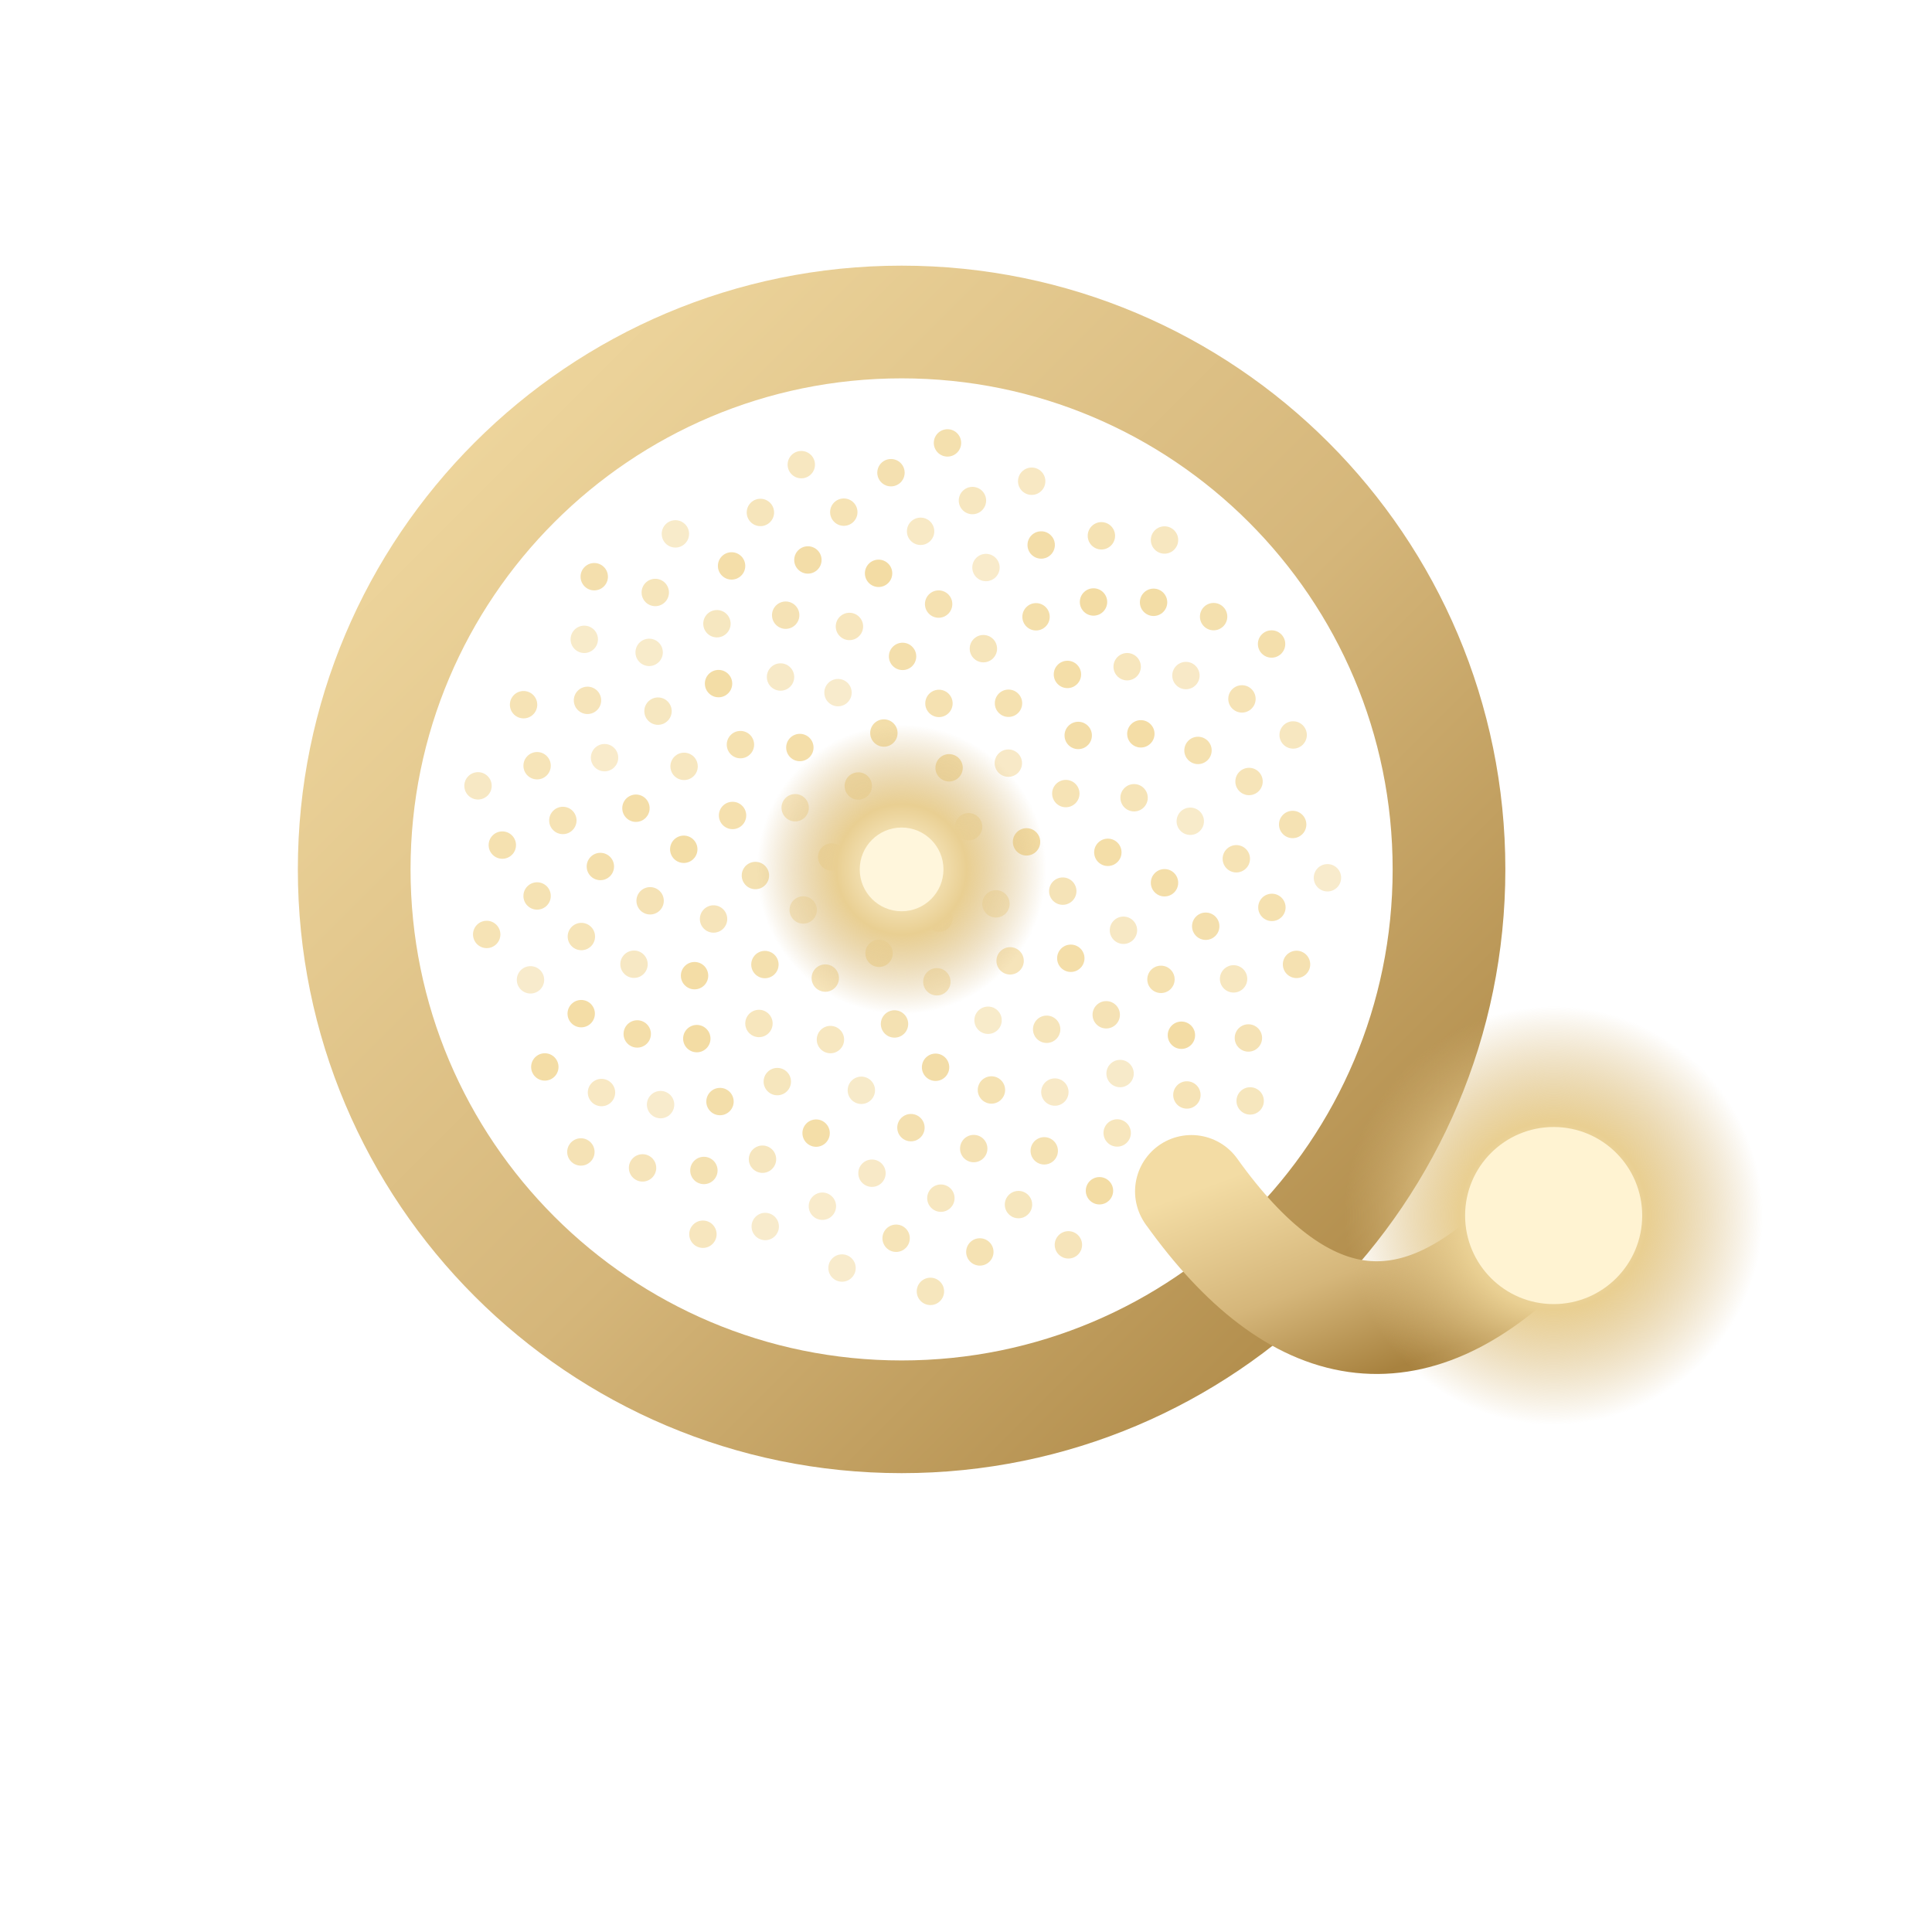
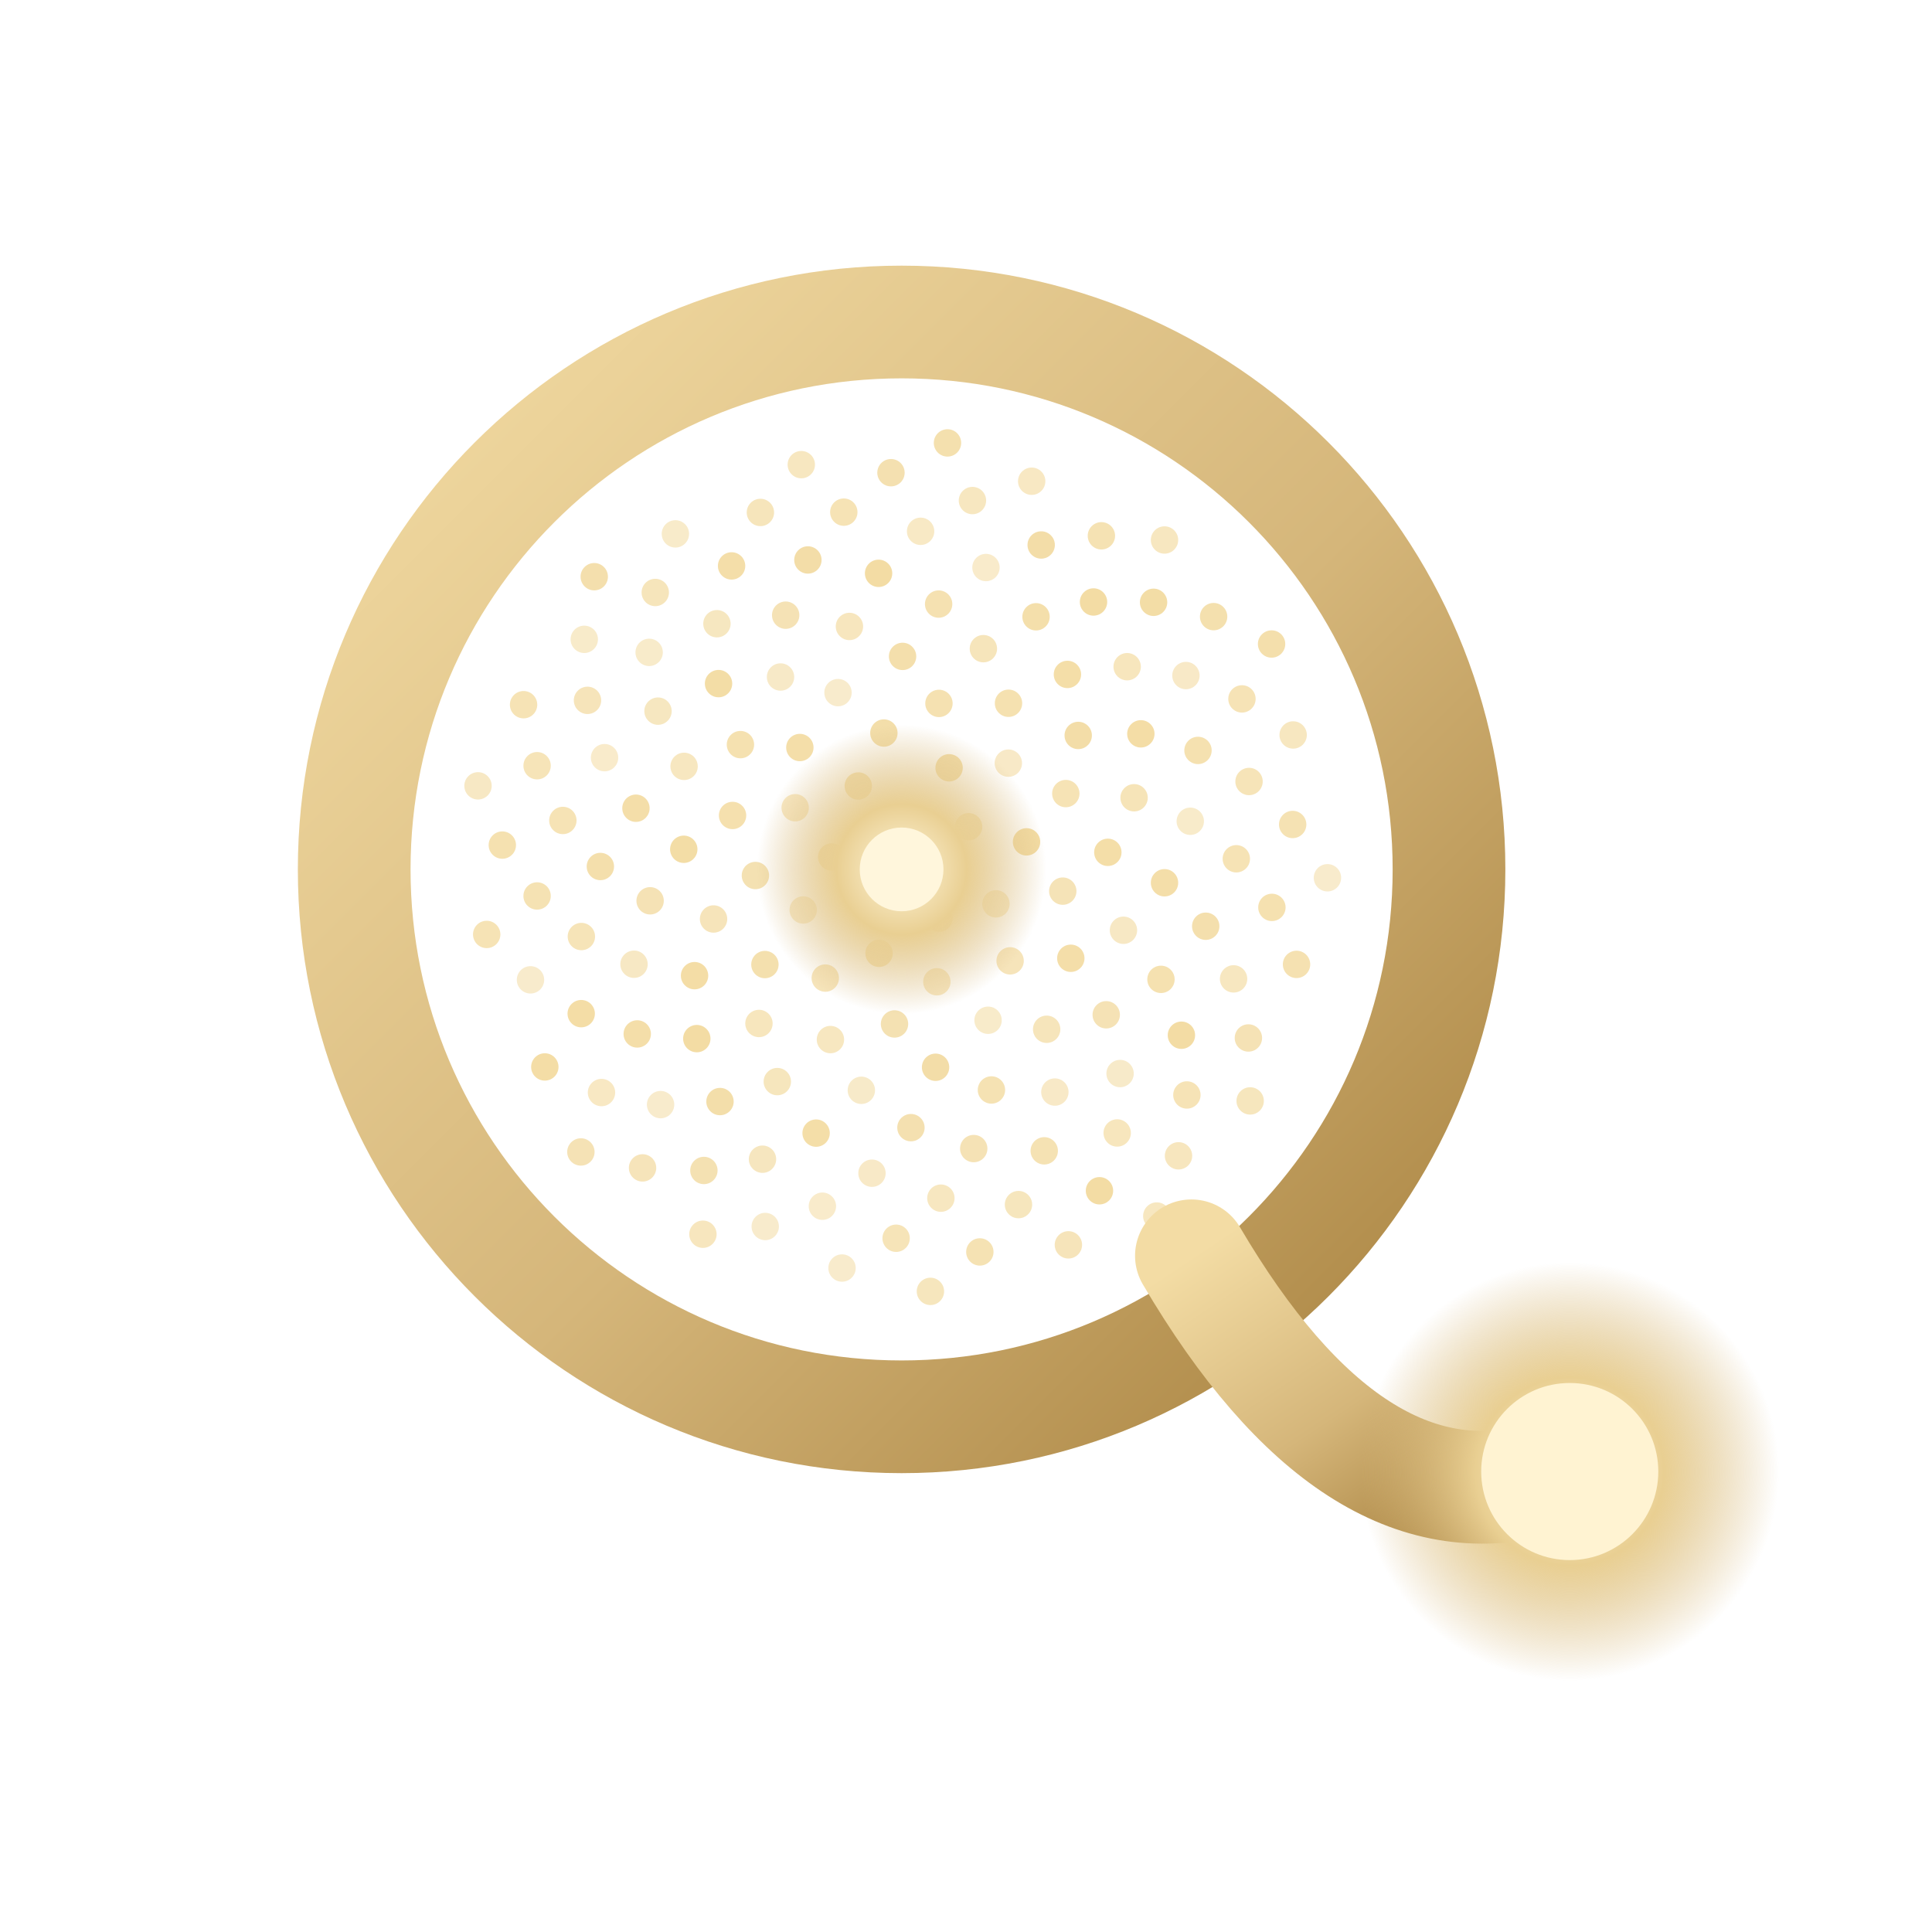
<svg xmlns="http://www.w3.org/2000/svg" viewBox="0 0 120 120">
  <defs>
    <linearGradient id="g" x1="0" y1="0" x2="1" y2="1">
      <stop offset="0" stop-color="#f3dca4" />
      <stop offset=".55" stop-color="#d5b67a" />
      <stop offset="1" stop-color="#a8823f" />
    </linearGradient>
    <radialGradient id="p">
      <stop offset="0" stop-color="#fff6dc" />
      <stop offset=".45" stop-color="#e9cf92" />
      <stop offset="1" stop-color="#d5b67a" stop-opacity="0" />
    </radialGradient>
  </defs>
  <circle cx="56" cy="54" r="34" fill="none" stroke="url(#g)" stroke-width="7" />
  <circle cx="58.32" cy="57.03" r="0.85" fill="#f3dca4" fill-opacity="0.66" />
  <circle cx="51.66" cy="53.23" r="0.85" fill="#f3dca4" fill-opacity="0.79" />
  <circle cx="60.16" cy="51.35" r="0.85" fill="#f3dca4" fill-opacity="0.72" />
  <circle cx="54.60" cy="59.21" r="0.85" fill="#f3dca4" fill-opacity="0.82" />
  <circle cx="53.31" cy="48.82" r="0.85" fill="#f3dca4" fill-opacity="0.83" />
  <circle cx="61.86" cy="56.14" r="0.85" fill="#f3dca4" fill-opacity="0.58" />
  <circle cx="49.89" cy="56.52" r="0.85" fill="#f3dca4" fill-opacity="0.56" />
  <circle cx="58.95" cy="47.69" r="0.85" fill="#f3dca4" fill-opacity="0.93" />
  <circle cx="58.19" cy="60.98" r="0.85" fill="#f3dca4" fill-opacity="0.67" />
  <circle cx="49.39" cy="50.17" r="0.85" fill="#f3dca4" fill-opacity="0.66" />
  <circle cx="63.76" cy="52.29" r="0.85" fill="#f3dca4" fill-opacity="1.00" />
  <circle cx="51.26" cy="60.75" r="0.85" fill="#f3dca4" fill-opacity="0.76" />
  <circle cx="54.90" cy="45.53" r="0.85" fill="#f3dca4" fill-opacity="0.93" />
  <circle cx="62.74" cy="59.68" r="0.85" fill="#f3dca4" fill-opacity="0.76" />
  <circle cx="46.92" cy="54.38" r="0.85" fill="#f3dca4" fill-opacity="0.84" />
  <circle cx="62.63" cy="47.40" r="0.85" fill="#f3dca4" fill-opacity="0.62" />
  <circle cx="55.56" cy="63.60" r="0.85" fill="#f3dca4" fill-opacity="0.84" />
  <circle cx="49.68" cy="46.43" r="0.85" fill="#f3dca4" fill-opacity="0.94" />
  <circle cx="66.01" cy="55.35" r="0.85" fill="#f3dca4" fill-opacity="0.79" />
  <circle cx="47.51" cy="59.91" r="0.85" fill="#f3dca4" fill-opacity="0.88" />
  <circle cx="58.32" cy="43.69" r="0.85" fill="#f3dca4" fill-opacity="0.85" />
  <circle cx="61.37" cy="63.37" r="0.85" fill="#f3dca4" fill-opacity="0.58" />
  <circle cx="45.50" cy="50.65" r="0.85" fill="#f3dca4" fill-opacity="0.89" />
  <circle cx="66.20" cy="49.29" r="0.85" fill="#f3dca4" fill-opacity="0.82" />
  <circle cx="51.58" cy="64.57" r="0.85" fill="#f3dca4" fill-opacity="0.69" />
  <circle cx="52.05" cy="43.02" r="0.85" fill="#f3dca4" fill-opacity="0.56" />
  <circle cx="66.51" cy="59.52" r="0.85" fill="#f3dca4" fill-opacity="0.94" />
  <circle cx="44.32" cy="57.08" r="0.85" fill="#f3dca4" fill-opacity="0.76" />
  <circle cx="62.64" cy="43.68" r="0.85" fill="#f3dca4" fill-opacity="0.87" />
  <circle cx="58.11" cy="66.29" r="0.85" fill="#f3dca4" fill-opacity="0.95" />
  <circle cx="45.99" cy="46.25" r="0.85" fill="#f3dca4" fill-opacity="0.87" />
  <circle cx="68.81" cy="52.94" r="0.85" fill="#f3dca4" fill-opacity="0.96" />
  <circle cx="47.14" cy="63.57" r="0.85" fill="#f3dca4" fill-opacity="0.73" />
  <circle cx="56.06" cy="40.77" r="0.85" fill="#f3dca4" fill-opacity="0.91" />
  <circle cx="65.01" cy="63.93" r="0.85" fill="#f3dca4" fill-opacity="0.75" />
  <circle cx="42.47" cy="52.75" r="0.85" fill="#f3dca4" fill-opacity="0.97" />
  <circle cx="66.97" cy="45.68" r="0.85" fill="#f3dca4" fill-opacity="0.95" />
  <circle cx="53.50" cy="67.72" r="0.85" fill="#f3dca4" fill-opacity="0.59" />
  <circle cx="48.48" cy="42.05" r="0.85" fill="#f3dca4" fill-opacity="0.61" />
  <circle cx="69.78" cy="57.78" r="0.85" fill="#f3dca4" fill-opacity="0.65" />
  <circle cx="43.14" cy="60.60" r="0.85" fill="#f3dca4" fill-opacity="0.98" />
  <circle cx="61.08" cy="40.29" r="0.85" fill="#f3dca4" fill-opacity="0.75" />
  <circle cx="61.58" cy="67.70" r="0.85" fill="#f3dca4" fill-opacity="0.83" />
  <circle cx="42.49" cy="47.60" r="0.85" fill="#f3dca4" fill-opacity="0.69" />
  <circle cx="70.44" cy="49.55" r="0.85" fill="#f3dca4" fill-opacity="0.78" />
  <circle cx="48.28" cy="67.18" r="0.85" fill="#f3dca4" fill-opacity="0.72" />
  <circle cx="52.76" cy="38.91" r="0.85" fill="#f3dca4" fill-opacity="0.71" />
  <circle cx="68.71" cy="63.03" r="0.85" fill="#f3dca4" fill-opacity="0.81" />
  <circle cx="40.38" cy="55.95" r="0.85" fill="#f3dca4" fill-opacity="0.81" />
  <circle cx="66.30" cy="41.89" r="0.85" fill="#f3dca4" fill-opacity="0.96" />
  <circle cx="56.58" cy="70.04" r="0.85" fill="#f3dca4" fill-opacity="0.86" />
  <circle cx="44.63" cy="42.46" r="0.85" fill="#f3dca4" fill-opacity="0.97" />
  <circle cx="72.33" cy="54.83" r="0.85" fill="#f3dca4" fill-opacity="0.94" />
  <circle cx="43.28" cy="64.51" r="0.85" fill="#f3dca4" fill-opacity="1.00" />
  <circle cx="58.30" cy="37.52" r="0.85" fill="#f3dca4" fill-opacity="0.85" />
  <circle cx="65.52" cy="67.83" r="0.85" fill="#f3dca4" fill-opacity="0.62" />
  <circle cx="39.50" cy="50.20" r="0.85" fill="#f3dca4" fill-opacity="0.94" />
  <circle cx="70.86" cy="45.58" r="0.85" fill="#f3dca4" fill-opacity="0.98" />
  <circle cx="50.69" cy="70.38" r="0.85" fill="#f3dca4" fill-opacity="0.96" />
  <circle cx="48.80" cy="38.21" r="0.85" fill="#f3dca4" fill-opacity="0.81" />
  <circle cx="72.11" cy="60.83" r="0.85" fill="#f3dca4" fill-opacity="0.87" />
  <circle cx="39.38" cy="59.89" r="0.85" fill="#f3dca4" fill-opacity="0.65" />
  <circle cx="64.35" cy="38.31" r="0.85" fill="#f3dca4" fill-opacity="0.92" />
  <circle cx="60.48" cy="71.34" r="0.85" fill="#f3dca4" fill-opacity="0.81" />
  <circle cx="40.87" cy="44.17" r="0.85" fill="#f3dca4" fill-opacity="0.68" />
  <circle cx="73.93" cy="51.01" r="0.85" fill="#f3dca4" fill-opacity="0.58" />
  <circle cx="44.72" cy="68.42" r="0.85" fill="#f3dca4" fill-opacity="0.93" />
  <circle cx="54.57" cy="35.61" r="0.85" fill="#f3dca4" fill-opacity="1.00" />
  <circle cx="69.57" cy="66.68" r="0.85" fill="#f3dca4" fill-opacity="0.59" />
  <circle cx="37.29" cy="53.82" r="0.85" fill="#f3dca4" fill-opacity="0.91" />
  <circle cx="70.01" cy="41.41" r="0.85" fill="#f3dca4" fill-opacity="0.73" />
  <circle cx="54.16" cy="72.87" r="0.85" fill="#f3dca4" fill-opacity="0.62" />
  <circle cx="44.53" cy="38.74" r="0.85" fill="#f3dca4" fill-opacity="0.68" />
  <circle cx="74.89" cy="57.53" r="0.85" fill="#f3dca4" fill-opacity="0.90" />
  <circle cx="39.58" cy="64.22" r="0.85" fill="#f3dca4" fill-opacity="0.94" />
  <circle cx="61.24" cy="35.25" r="0.85" fill="#f3dca4" fill-opacity="0.57" />
  <circle cx="64.86" cy="71.48" r="0.85" fill="#f3dca4" fill-opacity="0.83" />
  <circle cx="37.55" cy="47.06" r="0.85" fill="#f3dca4" fill-opacity="0.57" />
  <circle cx="74.41" cy="46.61" r="0.85" fill="#f3dca4" fill-opacity="0.87" />
  <circle cx="47.36" cy="72.00" r="0.85" fill="#f3dca4" fill-opacity="0.70" />
  <circle cx="50.18" cy="34.78" r="0.85" fill="#f3dca4" fill-opacity="0.95" />
  <circle cx="73.38" cy="64.30" r="0.85" fill="#f3dca4" fill-opacity="0.99" />
  <circle cx="36.11" cy="58.17" r="0.85" fill="#f3dca4" fill-opacity="0.78" />
  <circle cx="67.92" cy="37.39" r="0.85" fill="#f3dca4" fill-opacity="1.00" />
  <circle cx="58.44" cy="74.42" r="0.85" fill="#f3dca4" fill-opacity="0.69" />
  <circle cx="40.32" cy="40.52" r="0.85" fill="#f3dca4" fill-opacity="0.58" />
  <circle cx="76.79" cy="53.34" r="0.85" fill="#f3dca4" fill-opacity="0.82" />
  <circle cx="41.03" cy="68.61" r="0.85" fill="#f3dca4" fill-opacity="0.56" />
  <circle cx="57.18" cy="33.00" r="0.85" fill="#f3dca4" fill-opacity="0.64" />
  <circle cx="69.39" cy="70.37" r="0.85" fill="#f3dca4" fill-opacity="0.73" />
  <circle cx="34.96" cy="50.96" r="0.85" fill="#f3dca4" fill-opacity="0.82" />
  <circle cx="73.66" cy="41.96" r="0.85" fill="#f3dca4" fill-opacity="0.62" />
  <circle cx="51.08" cy="74.92" r="0.85" fill="#f3dca4" fill-opacity="0.57" />
  <circle cx="45.44" cy="35.15" r="0.85" fill="#f3dca4" fill-opacity="0.94" />
  <circle cx="76.62" cy="60.80" r="0.85" fill="#f3dca4" fill-opacity="0.69" />
  <circle cx="36.10" cy="62.96" r="0.85" fill="#f3dca4" fill-opacity="0.98" />
  <circle cx="64.67" cy="33.85" r="0.85" fill="#f3dca4" fill-opacity="0.95" />
  <circle cx="63.26" cy="74.82" r="0.85" fill="#f3dca4" fill-opacity="0.72" />
  <circle cx="36.49" cy="43.50" r="0.85" fill="#f3dca4" fill-opacity="0.76" />
  <circle cx="77.58" cy="48.54" r="0.85" fill="#f3dca4" fill-opacity="0.78" />
  <circle cx="43.72" cy="72.70" r="0.85" fill="#f3dca4" fill-opacity="0.84" />
  <circle cx="52.41" cy="31.81" r="0.85" fill="#f3dca4" fill-opacity="0.82" />
  <circle cx="73.72" cy="68.01" r="0.85" fill="#f3dca4" fill-opacity="0.80" />
  <circle cx="33.36" cy="55.65" r="0.85" fill="#f3dca4" fill-opacity="0.83" />
  <circle cx="71.65" cy="37.41" r="0.85" fill="#f3dca4" fill-opacity="0.97" />
  <circle cx="55.66" cy="76.91" r="0.85" fill="#f3dca4" fill-opacity="0.78" />
  <circle cx="40.70" cy="36.80" r="0.85" fill="#f3dca4" fill-opacity="0.74" />
  <circle cx="79.00" cy="56.36" r="0.85" fill="#f3dca4" fill-opacity="0.87" />
  <circle cx="37.36" cy="67.86" r="0.85" fill="#f3dca4" fill-opacity="0.66" />
  <circle cx="60.40" cy="31.09" r="0.85" fill="#f3dca4" fill-opacity="0.69" />
  <circle cx="68.29" cy="73.96" r="0.85" fill="#f3dca4" fill-opacity="0.99" />
  <circle cx="33.36" cy="47.56" r="0.85" fill="#f3dca4" fill-opacity="0.78" />
  <circle cx="77.14" cy="43.41" r="0.85" fill="#f3dca4" fill-opacity="0.80" />
  <circle cx="47.53" cy="76.18" r="0.85" fill="#f3dca4" fill-opacity="0.56" />
  <circle cx="47.23" cy="31.83" r="0.85" fill="#f3dca4" fill-opacity="0.74" />
  <circle cx="77.54" cy="64.47" r="0.85" fill="#f3dca4" fill-opacity="0.81" />
  <circle cx="32.95" cy="60.86" r="0.85" fill="#f3dca4" fill-opacity="0.56" />
  <circle cx="68.41" cy="33.28" r="0.85" fill="#f3dca4" fill-opacity="0.83" />
  <circle cx="60.86" cy="77.76" r="0.85" fill="#f3dca4" fill-opacity="0.83" />
  <circle cx="36.29" cy="39.71" r="0.85" fill="#f3dca4" fill-opacity="0.58" />
  <circle cx="80.29" cy="51.21" r="0.85" fill="#f3dca4" fill-opacity="0.83" />
  <circle cx="39.91" cy="72.54" r="0.85" fill="#f3dca4" fill-opacity="0.76" />
  <circle cx="55.34" cy="29.36" r="0.85" fill="#f3dca4" fill-opacity="0.86" />
  <circle cx="73.20" cy="71.79" r="0.85" fill="#f3dca4" fill-opacity="0.71" />
  <circle cx="31.20" cy="52.49" r="0.85" fill="#f3dca4" fill-opacity="0.87" />
  <circle cx="75.38" cy="38.30" r="0.85" fill="#f3dca4" fill-opacity="0.88" />
  <circle cx="52.30" cy="78.76" r="0.85" fill="#f3dca4" fill-opacity="0.56" />
  <circle cx="41.95" cy="33.16" r="0.85" fill="#f3dca4" fill-opacity="0.58" />
  <circle cx="80.53" cy="59.90" r="0.85" fill="#f3dca4" fill-opacity="0.85" />
  <circle cx="33.84" cy="66.27" r="0.85" fill="#f3dca4" fill-opacity="0.98" />
  <circle cx="64.08" cy="29.89" r="0.85" fill="#f3dca4" fill-opacity="0.66" />
  <circle cx="66.36" cy="77.32" r="0.85" fill="#f3dca4" fill-opacity="0.76" />
  <circle cx="32.52" cy="43.77" r="0.85" fill="#f3dca4" fill-opacity="0.82" />
  <circle cx="80.32" cy="45.65" r="0.85" fill="#f3dca4" fill-opacity="0.69" />
  <circle cx="43.66" cy="76.66" r="0.85" fill="#f3dca4" fill-opacity="0.71" />
  <circle cx="49.77" cy="28.86" r="0.85" fill="#f3dca4" fill-opacity="0.69" />
  <circle cx="77.65" cy="68.38" r="0.85" fill="#f3dca4" fill-opacity="0.72" />
  <circle cx="30.23" cy="58.04" r="0.85" fill="#f3dca4" fill-opacity="0.82" />
  <circle cx="72.33" cy="33.54" r="0.85" fill="#f3dca4" fill-opacity="0.69" />
  <circle cx="57.79" cy="80.21" r="0.85" fill="#f3dca4" fill-opacity="0.72" />
  <circle cx="36.91" cy="35.82" r="0.85" fill="#f3dca4" fill-opacity="0.90" />
  <circle cx="82.45" cy="54.52" r="0.85" fill="#f3dca4" fill-opacity="0.56" />
  <circle cx="36.08" cy="71.55" r="0.85" fill="#f3dca4" fill-opacity="0.81" />
  <circle cx="58.85" cy="27.51" r="0.85" fill="#f3dca4" fill-opacity="0.88" />
  <circle cx="71.85" cy="75.53" r="0.85" fill="#f3dca4" fill-opacity="0.69" />
  <circle cx="29.69" cy="48.81" r="0.85" fill="#f3dca4" fill-opacity="0.65" />
  <circle cx="78.98" cy="40.00" r="0.85" fill="#f3dca4" fill-opacity="0.91" />
  <circle cx="56" cy="54" r="9" fill="url(#p)" />
  <circle cx="56" cy="54" r="2.6" fill="#fff6dc" />
-   <path d="M74 74 Q84 88 95 77" fill="none" stroke="url(#g)" stroke-width="7" stroke-linecap="round" />
-   <circle cx="96.5" cy="75.5" r="13" fill="url(#p)" />
-   <circle cx="96.5" cy="75.5" r="5.5" fill="#fff3d2" />
+   <path d="M74 78 Q84 95 95.6 91.9" fill="none" stroke="url(#g)" stroke-width="7" stroke-linecap="round" />
+   <circle cx="97.5" cy="91.4" r="13" fill="url(#p)" />
+   <circle cx="97.5" cy="91.4" r="5.5" fill="#fff3d2" />
</svg>
